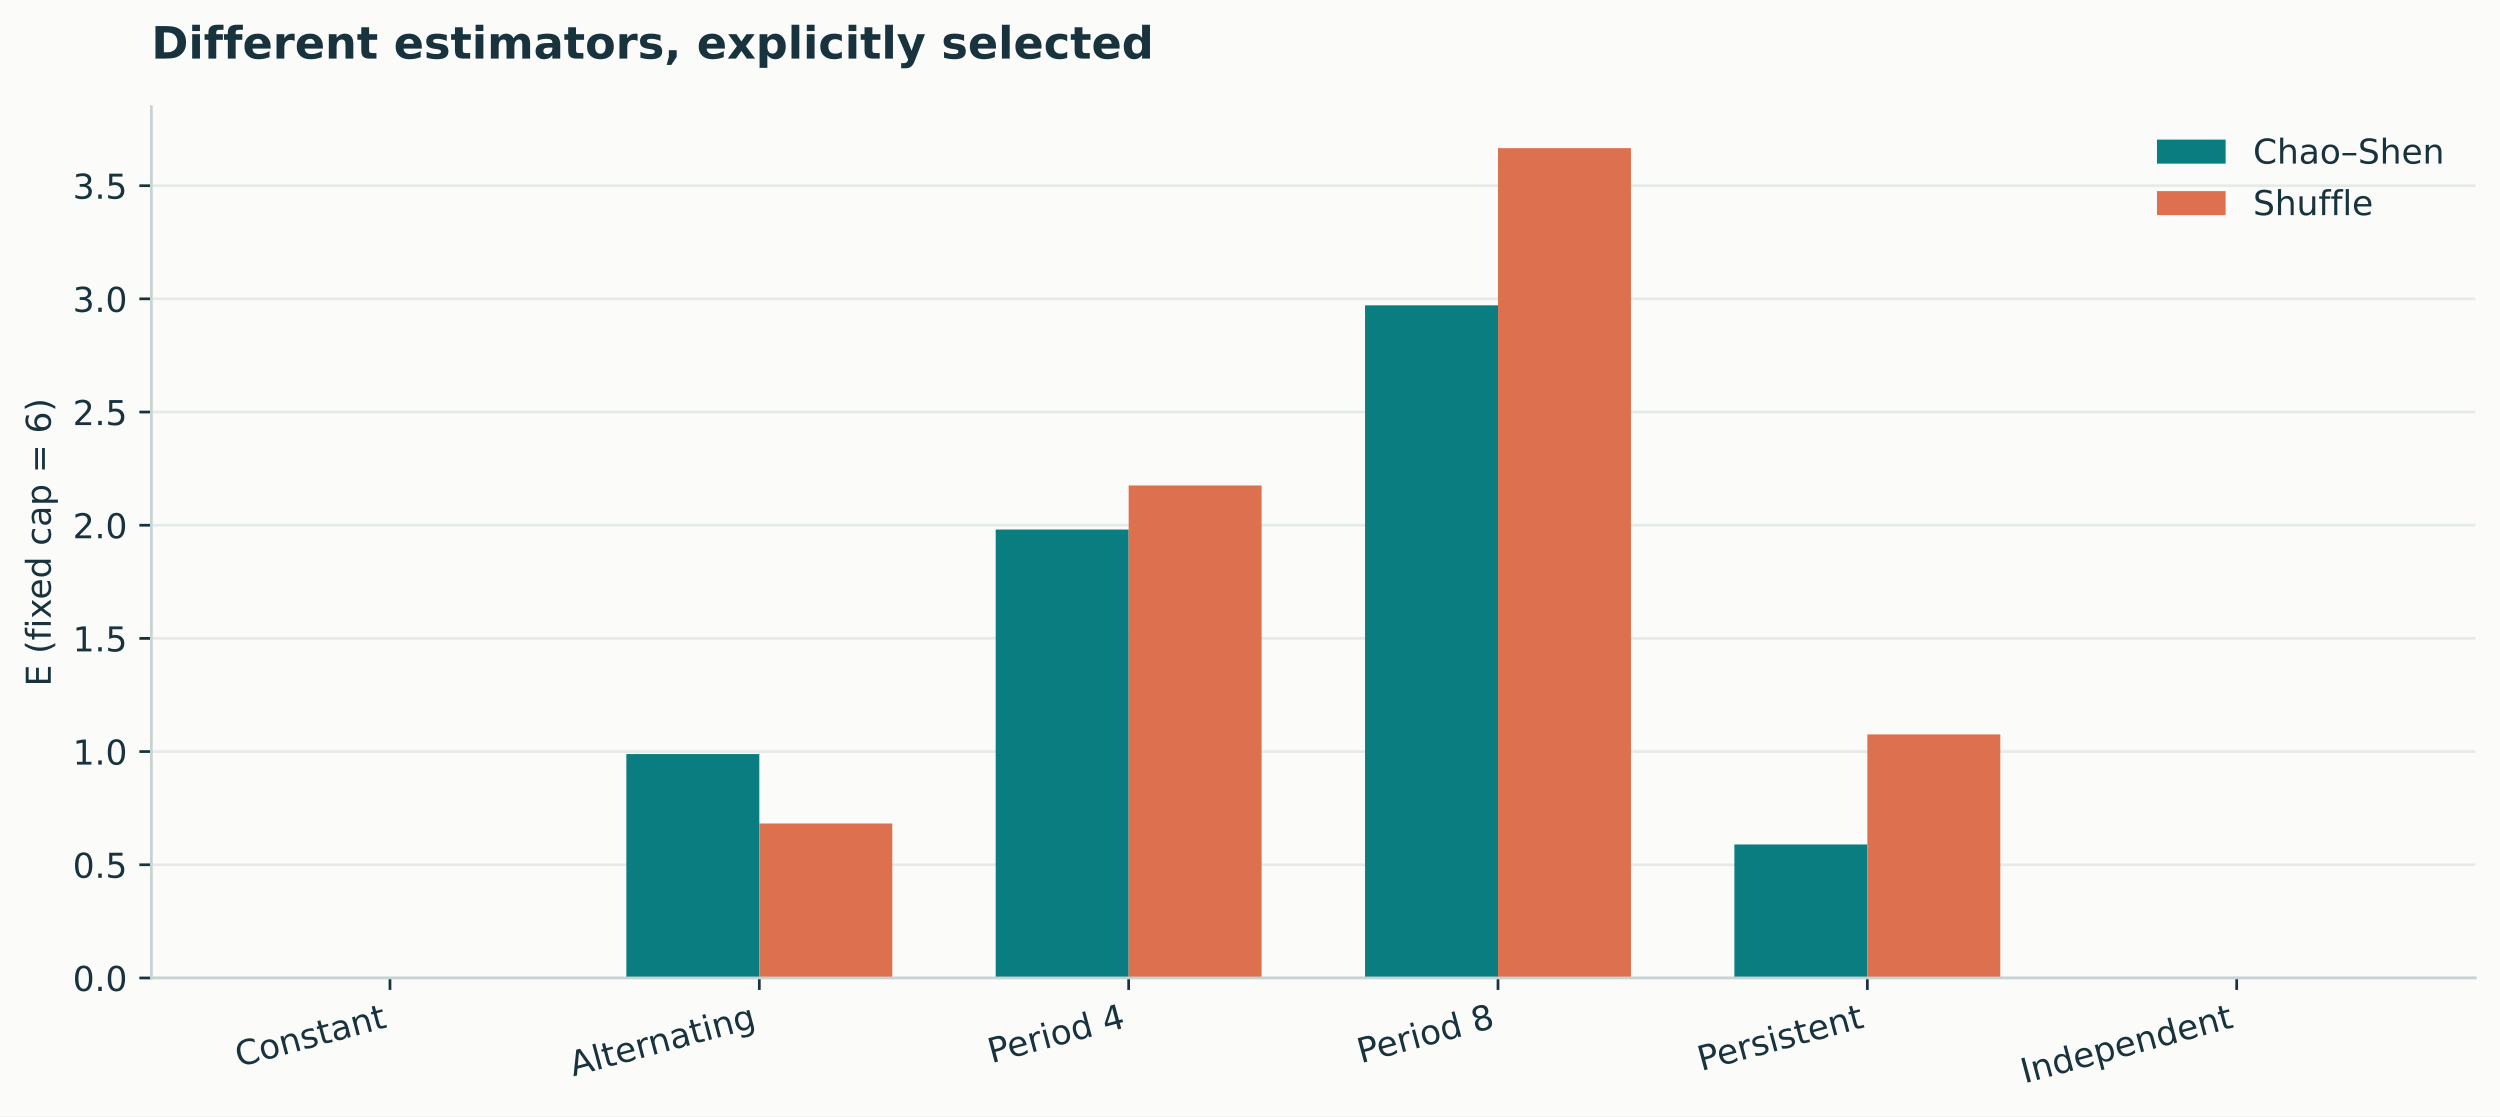
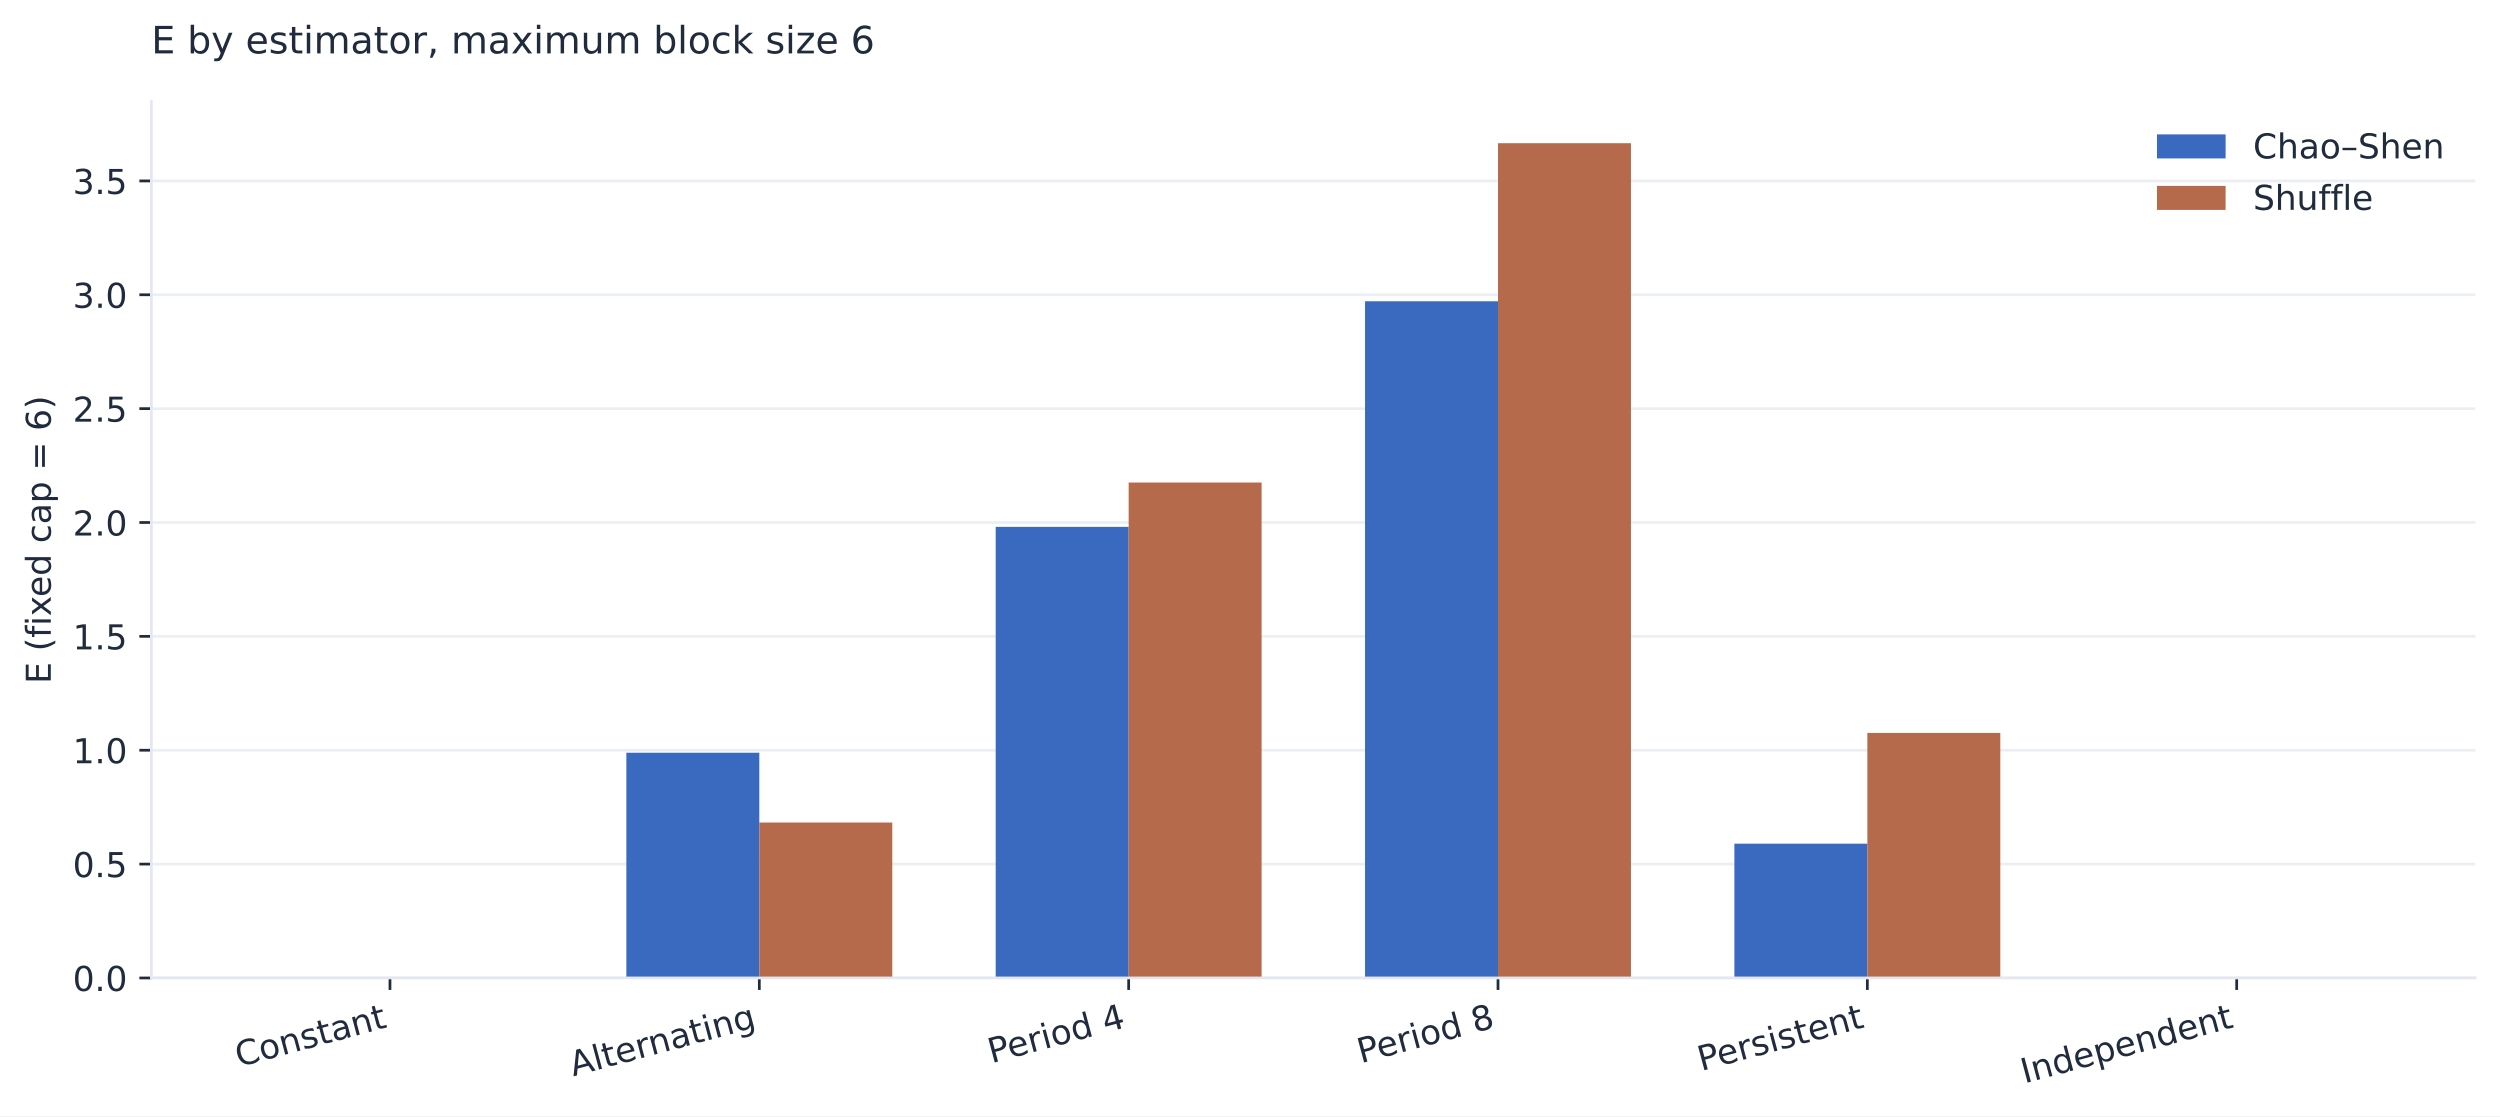
<svg xmlns="http://www.w3.org/2000/svg" xmlns:xlink="http://www.w3.org/1999/xlink" width="728.4pt" height="325.2pt" viewBox="0 0 728.4 325.2" version="1.1">
  <defs>
    <style type="text/css">*{stroke-linejoin: round; stroke-linecap: butt}</style>
  </defs>
  <g id="figure_1">
    <g id="patch_1">
-       <path d="M 0 325.2  L 728.4 325.2  L 728.4 0  L 0 0  z " style="fill: #fbfcfa" />
+       <path d="M 0 325.2 L 728.4 325.2 L 728.4 0 L 0 0 z " style="fill: #ffffff" />
    </g>
    <g id="axes_1">
      <g id="patch_2">
-         <path d="M 44.104 284.934  L 721.2 284.934  L 721.2 31.078  L 44.104 31.078  z " style="fill: #fbfcfa" />
+         <path d="M 44.104 284.934 L 721.2 284.934 L 721.2 29.558 L 44.104 29.558 z " style="fill: #ffffff" />
      </g>
      <g id="matplotlib.axis_1">
        <g id="xtick_1">
          <g id="line2d_1">
            <defs>
-               <path id="m29f854bd30" d="M 0 0  L 0 3.5  " style="stroke: #18333e; stroke-width: 0.8" />
+               <path id="m1f338a0858" d="M 0 0 L 0 3.5 " style="stroke: #202c3d; stroke-width: 0.8" />
            </defs>
            <g>
-               <use xlink:href="#m29f854bd30" x="113.621" y="284.934" style="fill: #18333e; stroke: #18333e; stroke-width: 0.8" />
+               <use xlink:href="#m1f338a0858" x="113.621" y="284.934" style="fill: #202c3d; stroke: #202c3d; stroke-width: 0.8" />
            </g>
          </g>
          <g id="text_1">
-             <text style="font-size: 10px; font-family: 'DejaVu Sans'; fill: #18333e" transform="translate(69.57669 310.9075) rotate(-15)">Constant</text>
+             <text style="font-size: 10px; font-family: 'DejaVu Sans', Arial, sans-serif; fill: #202c3d" transform="translate(69.57669 310.9075) rotate(-15)">Constant</text>
          </g>
        </g>
        <g id="xtick_2">
          <g id="line2d_2">
            <g>
-               <use xlink:href="#m29f854bd30" x="221.233" y="284.934" style="fill: #18333e; stroke: #18333e; stroke-width: 0.8" />
+               <use xlink:href="#m1f338a0858" x="221.233" y="284.934" style="fill: #202c3d; stroke: #202c3d; stroke-width: 0.8" />
            </g>
          </g>
          <g id="text_2">
-             <text style="font-size: 10px; font-family: 'DejaVu Sans'; fill: #18333e" transform="translate(167.024 313.6319) rotate(-15)">Alternating</text>
+             <text style="font-size: 10px; font-family: 'DejaVu Sans', Arial, sans-serif; fill: #202c3d" transform="translate(167.024 313.6319) rotate(-15)">Alternating</text>
          </g>
        </g>
        <g id="xtick_3">
          <g id="line2d_3">
            <g>
-               <use xlink:href="#m29f854bd30" x="328.846" y="284.934" style="fill: #18333e; stroke: #18333e; stroke-width: 0.8" />
+               <use xlink:href="#m1f338a0858" x="328.846" y="284.934" style="fill: #202c3d; stroke: #202c3d; stroke-width: 0.8" />
            </g>
          </g>
          <g id="text_3">
-             <text style="font-size: 10px; font-family: 'DejaVu Sans'; fill: #18333e" transform="translate(288.888 309.8131) rotate(-15)">Period 4</text>
+             <text style="font-size: 10px; font-family: 'DejaVu Sans', Arial, sans-serif; fill: #202c3d" transform="translate(288.888 309.8131) rotate(-15)">Period 4</text>
          </g>
        </g>
        <g id="xtick_4">
          <g id="line2d_4">
            <g>
-               <use xlink:href="#m29f854bd30" x="436.458" y="284.934" style="fill: #18333e; stroke: #18333e; stroke-width: 0.8" />
+               <use xlink:href="#m1f338a0858" x="436.458" y="284.934" style="fill: #202c3d; stroke: #202c3d; stroke-width: 0.8" />
            </g>
          </g>
          <g id="text_4">
-             <text style="font-size: 10px; font-family: 'DejaVu Sans'; fill: #18333e" transform="translate(396.5002 309.8131) rotate(-15)">Period 8</text>
+             <text style="font-size: 10px; font-family: 'DejaVu Sans', Arial, sans-serif; fill: #202c3d" transform="translate(396.5002 309.8131) rotate(-15)">Period 8</text>
          </g>
        </g>
        <g id="xtick_5">
          <g id="line2d_5">
            <g>
-               <use xlink:href="#m29f854bd30" x="544.07" y="284.934" style="fill: #18333e; stroke: #18333e; stroke-width: 0.8" />
+               <use xlink:href="#m1f338a0858" x="544.07" y="284.934" style="fill: #202c3d; stroke: #202c3d; stroke-width: 0.8" />
            </g>
          </g>
          <g id="text_5">
-             <text style="font-size: 10px; font-family: 'DejaVu Sans'; fill: #18333e" transform="translate(495.668 312.0758) rotate(-15)">Persistent</text>
+             <text style="font-size: 10px; font-family: 'DejaVu Sans', Arial, sans-serif; fill: #202c3d" transform="translate(495.668 312.0758) rotate(-15)">Persistent</text>
          </g>
        </g>
        <g id="xtick_6">
          <g id="line2d_6">
            <g>
-               <use xlink:href="#m29f854bd30" x="651.682" y="284.934" style="fill: #18333e; stroke: #18333e; stroke-width: 0.8" />
+               <use xlink:href="#m1f338a0858" x="651.682" y="284.934" style="fill: #202c3d; stroke: #202c3d; stroke-width: 0.8" />
            </g>
          </g>
          <g id="text_6">
-             <text style="font-size: 10px; font-family: 'DejaVu Sans'; fill: #18333e" transform="translate(589.8327 315.679) rotate(-15)">Independent</text>
+             <text style="font-size: 10px; font-family: 'DejaVu Sans', Arial, sans-serif; fill: #202c3d" transform="translate(589.8327 315.679) rotate(-15)">Independent</text>
          </g>
        </g>
      </g>
      <g id="matplotlib.axis_2">
        <g id="ytick_1">
          <g id="line2d_7">
-             <path d="M 44.104 284.934  L 721.2 284.934  " clip-path="url(#pc07cab8794)" style="fill: none; stroke: #dce4e1; stroke-opacity: 0.7; stroke-width: 0.8; stroke-linecap: square" />
+             <path d="M 44.104 284.934 L 721.2 284.934 " clip-path="url(#p05eaf4b4d3)" style="fill: none; stroke: #e3e8f0; stroke-opacity: 0.7; stroke-width: 0.8; stroke-linecap: square" />
          </g>
          <g id="line2d_8">
            <defs>
-               <path id="m37df783f3a" d="M 0 0  L -3.5 0  " style="stroke: #18333e; stroke-width: 0.8" />
+               <path id="m74a4f375b3" d="M 0 0 L -3.5 0 " style="stroke: #202c3d; stroke-width: 0.8" />
            </defs>
            <g>
-               <use xlink:href="#m37df783f3a" x="44.104" y="284.934" style="fill: #18333e; stroke: #18333e; stroke-width: 0.8" />
+               <use xlink:href="#m74a4f375b3" x="44.104" y="284.934" style="fill: #202c3d; stroke: #202c3d; stroke-width: 0.8" />
            </g>
          </g>
          <g id="text_7">
-             <text style="font-size: 10px; font-family: 'DejaVu Sans'; text-anchor: end; fill: #18333e" x="37.104" y="288.732" transform="rotate(-0 37.10391 288.7324)">0.0</text>
+             <text style="font-size: 10px; font-family: 'DejaVu Sans', Arial, sans-serif; text-anchor: end; fill: #202c3d" x="37.104" y="288.732" transform="rotate(-0 37.10391 288.7324)">0.0</text>
          </g>
        </g>
        <g id="ytick_2">
          <g id="line2d_9">
-             <path d="M 44.104 251.957  L 721.2 251.957  " clip-path="url(#pc07cab8794)" style="fill: none; stroke: #dce4e1; stroke-opacity: 0.7; stroke-width: 0.8; stroke-linecap: square" />
+             <path d="M 44.104 251.76 L 721.2 251.76 " clip-path="url(#p05eaf4b4d3)" style="fill: none; stroke: #e3e8f0; stroke-opacity: 0.7; stroke-width: 0.8; stroke-linecap: square" />
          </g>
          <g id="line2d_10">
            <g>
-               <use xlink:href="#m37df783f3a" x="44.104" y="251.957" style="fill: #18333e; stroke: #18333e; stroke-width: 0.8" />
+               <use xlink:href="#m74a4f375b3" x="44.104" y="251.76" style="fill: #202c3d; stroke: #202c3d; stroke-width: 0.8" />
            </g>
          </g>
          <g id="text_8">
-             <text style="font-size: 10px; font-family: 'DejaVu Sans'; text-anchor: end; fill: #18333e" x="37.104" y="255.756" transform="rotate(-0 37.10391 255.7561)">0.5</text>
+             <text style="font-size: 10px; font-family: 'DejaVu Sans', Arial, sans-serif; text-anchor: end; fill: #202c3d" x="37.104" y="255.559" transform="rotate(-0 37.10391 255.5587)">0.5</text>
          </g>
        </g>
        <g id="ytick_3">
          <g id="line2d_11">
-             <path d="M 44.104 218.981  L 721.2 218.981  " clip-path="url(#pc07cab8794)" style="fill: none; stroke: #dce4e1; stroke-opacity: 0.7; stroke-width: 0.8; stroke-linecap: square" />
+             <path d="M 44.104 218.586 L 721.2 218.586 " clip-path="url(#p05eaf4b4d3)" style="fill: none; stroke: #e3e8f0; stroke-opacity: 0.7; stroke-width: 0.8; stroke-linecap: square" />
          </g>
          <g id="line2d_12">
            <g>
-               <use xlink:href="#m37df783f3a" x="44.104" y="218.981" style="fill: #18333e; stroke: #18333e; stroke-width: 0.8" />
+               <use xlink:href="#m74a4f375b3" x="44.104" y="218.586" style="fill: #202c3d; stroke: #202c3d; stroke-width: 0.8" />
            </g>
          </g>
          <g id="text_9">
-             <text style="font-size: 10px; font-family: 'DejaVu Sans'; text-anchor: end; fill: #18333e" x="37.104" y="222.78" transform="rotate(-0 37.10391 222.7798)">1.0</text>
+             <text style="font-size: 10px; font-family: 'DejaVu Sans', Arial, sans-serif; text-anchor: end; fill: #202c3d" x="37.104" y="222.385" transform="rotate(-0 37.10391 222.385)">1.0</text>
          </g>
        </g>
        <g id="ytick_4">
          <g id="line2d_13">
-             <path d="M 44.104 186.005  L 721.2 186.005  " clip-path="url(#pc07cab8794)" style="fill: none; stroke: #dce4e1; stroke-opacity: 0.7; stroke-width: 0.8; stroke-linecap: square" />
+             <path d="M 44.104 185.412 L 721.2 185.412 " clip-path="url(#p05eaf4b4d3)" style="fill: none; stroke: #e3e8f0; stroke-opacity: 0.7; stroke-width: 0.8; stroke-linecap: square" />
          </g>
          <g id="line2d_14">
            <g>
-               <use xlink:href="#m37df783f3a" x="44.104" y="186.005" style="fill: #18333e; stroke: #18333e; stroke-width: 0.8" />
+               <use xlink:href="#m74a4f375b3" x="44.104" y="185.412" style="fill: #202c3d; stroke: #202c3d; stroke-width: 0.8" />
            </g>
          </g>
          <g id="text_10">
-             <text style="font-size: 10px; font-family: 'DejaVu Sans'; text-anchor: end; fill: #18333e" x="37.104" y="189.803" transform="rotate(-0 37.10391 189.8035)">1.5</text>
+             <text style="font-size: 10px; font-family: 'DejaVu Sans', Arial, sans-serif; text-anchor: end; fill: #202c3d" x="37.104" y="189.211" transform="rotate(-0 37.10391 189.2113)">1.5</text>
          </g>
        </g>
        <g id="ytick_5">
          <g id="line2d_15">
-             <path d="M 44.104 153.028  L 721.2 153.028  " clip-path="url(#pc07cab8794)" style="fill: none; stroke: #dce4e1; stroke-opacity: 0.7; stroke-width: 0.8; stroke-linecap: square" />
+             <path d="M 44.104 152.239 L 721.2 152.239 " clip-path="url(#p05eaf4b4d3)" style="fill: none; stroke: #e3e8f0; stroke-opacity: 0.7; stroke-width: 0.8; stroke-linecap: square" />
          </g>
          <g id="line2d_16">
            <g>
-               <use xlink:href="#m37df783f3a" x="44.104" y="153.028" style="fill: #18333e; stroke: #18333e; stroke-width: 0.8" />
+               <use xlink:href="#m74a4f375b3" x="44.104" y="152.239" style="fill: #202c3d; stroke: #202c3d; stroke-width: 0.8" />
            </g>
          </g>
          <g id="text_11">
-             <text style="font-size: 10px; font-family: 'DejaVu Sans'; text-anchor: end; fill: #18333e" x="37.104" y="156.827" transform="rotate(-0 37.10391 156.8272)">2.0</text>
+             <text style="font-size: 10px; font-family: 'DejaVu Sans', Arial, sans-serif; text-anchor: end; fill: #202c3d" x="37.104" y="156.038" transform="rotate(-0 37.10391 156.0375)">2.0</text>
          </g>
        </g>
        <g id="ytick_6">
          <g id="line2d_17">
-             <path d="M 44.104 120.052  L 721.2 120.052  " clip-path="url(#pc07cab8794)" style="fill: none; stroke: #dce4e1; stroke-opacity: 0.7; stroke-width: 0.8; stroke-linecap: square" />
+             <path d="M 44.104 119.065 L 721.2 119.065 " clip-path="url(#p05eaf4b4d3)" style="fill: none; stroke: #e3e8f0; stroke-opacity: 0.7; stroke-width: 0.8; stroke-linecap: square" />
          </g>
          <g id="line2d_18">
            <g>
-               <use xlink:href="#m37df783f3a" x="44.104" y="120.052" style="fill: #18333e; stroke: #18333e; stroke-width: 0.8" />
+               <use xlink:href="#m74a4f375b3" x="44.104" y="119.065" style="fill: #202c3d; stroke: #202c3d; stroke-width: 0.8" />
            </g>
          </g>
          <g id="text_12">
-             <text style="font-size: 10px; font-family: 'DejaVu Sans'; text-anchor: end; fill: #18333e" x="37.104" y="123.851" transform="rotate(-0 37.10391 123.8509)">2.5</text>
+             <text style="font-size: 10px; font-family: 'DejaVu Sans', Arial, sans-serif; text-anchor: end; fill: #202c3d" x="37.104" y="122.864" transform="rotate(-0 37.10391 122.8638)">2.5</text>
          </g>
        </g>
        <g id="ytick_7">
          <g id="line2d_19">
-             <path d="M 44.104 87.076  L 721.2 87.076  " clip-path="url(#pc07cab8794)" style="fill: none; stroke: #dce4e1; stroke-opacity: 0.7; stroke-width: 0.8; stroke-linecap: square" />
+             <path d="M 44.104 85.891 L 721.2 85.891 " clip-path="url(#p05eaf4b4d3)" style="fill: none; stroke: #e3e8f0; stroke-opacity: 0.7; stroke-width: 0.8; stroke-linecap: square" />
          </g>
          <g id="line2d_20">
            <g>
-               <use xlink:href="#m37df783f3a" x="44.104" y="87.076" style="fill: #18333e; stroke: #18333e; stroke-width: 0.8" />
+               <use xlink:href="#m74a4f375b3" x="44.104" y="85.891" style="fill: #202c3d; stroke: #202c3d; stroke-width: 0.8" />
            </g>
          </g>
          <g id="text_13">
-             <text style="font-size: 10px; font-family: 'DejaVu Sans'; text-anchor: end; fill: #18333e" x="37.104" y="90.875" transform="rotate(-0 37.10391 90.87454)">3.0</text>
+             <text style="font-size: 10px; font-family: 'DejaVu Sans', Arial, sans-serif; text-anchor: end; fill: #202c3d" x="37.104" y="89.69" transform="rotate(-0 37.10391 89.69008)">3.0</text>
          </g>
        </g>
        <g id="ytick_8">
          <g id="line2d_21">
-             <path d="M 44.104 54.099  L 721.2 54.099  " clip-path="url(#pc07cab8794)" style="fill: none; stroke: #dce4e1; stroke-opacity: 0.7; stroke-width: 0.8; stroke-linecap: square" />
+             <path d="M 44.104 52.718 L 721.2 52.718 " clip-path="url(#p05eaf4b4d3)" style="fill: none; stroke: #e3e8f0; stroke-opacity: 0.7; stroke-width: 0.8; stroke-linecap: square" />
          </g>
          <g id="line2d_22">
            <g>
-               <use xlink:href="#m37df783f3a" x="44.104" y="54.099" style="fill: #18333e; stroke: #18333e; stroke-width: 0.8" />
+               <use xlink:href="#m74a4f375b3" x="44.104" y="52.718" style="fill: #202c3d; stroke: #202c3d; stroke-width: 0.8" />
            </g>
          </g>
          <g id="text_14">
-             <text style="font-size: 10px; font-family: 'DejaVu Sans'; text-anchor: end; fill: #18333e" x="37.104" y="57.898" transform="rotate(-0 37.10391 57.89823)">3.5</text>
+             <text style="font-size: 10px; font-family: 'DejaVu Sans', Arial, sans-serif; text-anchor: end; fill: #202c3d" x="37.104" y="56.516" transform="rotate(-0 37.10391 56.51635)">3.5</text>
          </g>
        </g>
        <g id="text_15">
-           <text style="font-size: 10px; font-family: 'DejaVu Sans'; text-anchor: middle; fill: #18333e" x="14.798" y="158.006" transform="rotate(-90 14.79844 158.0058)">E (fixed cap = 6)</text>
+           <text style="font-size: 10px; font-family: 'DejaVu Sans', Arial, sans-serif; text-anchor: middle; fill: #202c3d" x="14.798" y="157.246" transform="rotate(-90 14.79844 157.2459)">E (fixed cap = 6)</text>
        </g>
      </g>
      <g id="patch_3">
-         <path d="M 74.881 284.934  L 113.621 284.934  L 113.621 284.934  L 74.881 284.934  z " clip-path="url(#pc07cab8794)" style="fill: #097d80" />
+         <path d="M 74.881 284.934 L 113.621 284.934 L 113.621 284.934 L 74.881 284.934 z " clip-path="url(#p05eaf4b4d3)" style="fill: #396ac0" />
      </g>
      <g id="patch_4">
-         <path d="M 182.493 284.934  L 221.233 284.934  L 221.233 219.714  L 182.493 219.714  z " clip-path="url(#pc07cab8794)" style="fill: #097d80" />
+         <path d="M 182.493 284.934 L 221.233 284.934 L 221.233 219.323 L 182.493 219.323 z " clip-path="url(#p05eaf4b4d3)" style="fill: #396ac0" />
      </g>
      <g id="patch_5">
-         <path d="M 290.105 284.934  L 328.846 284.934  L 328.846 154.284  L 290.105 154.284  z " clip-path="url(#pc07cab8794)" style="fill: #097d80" />
+         <path d="M 290.105 284.934 L 328.846 284.934 L 328.846 153.502 L 290.105 153.502 z " clip-path="url(#p05eaf4b4d3)" style="fill: #396ac0" />
      </g>
      <g id="patch_6">
-         <path d="M 397.717 284.934  L 436.458 284.934  L 436.458 88.96  L 397.717 88.96  z " clip-path="url(#pc07cab8794)" style="fill: #097d80" />
+         <path d="M 397.717 284.934 L 436.458 284.934 L 436.458 87.786 L 397.717 87.786 z " clip-path="url(#p05eaf4b4d3)" style="fill: #396ac0" />
      </g>
      <g id="patch_7">
-         <path d="M 505.33 284.934  L 544.07 284.934  L 544.07 246.045  L 505.33 246.045  z " clip-path="url(#pc07cab8794)" style="fill: #097d80" />
+         <path d="M 505.33 284.934 L 544.07 284.934 L 544.07 245.813 L 505.33 245.813 z " clip-path="url(#p05eaf4b4d3)" style="fill: #396ac0" />
      </g>
      <g id="patch_8">
-         <path d="M 612.942 284.934  L 651.682 284.934  L 651.682 284.934  L 612.942 284.934  z " clip-path="url(#pc07cab8794)" style="fill: #097d80" />
+         <path d="M 612.942 284.934 L 651.682 284.934 L 651.682 284.934 L 612.942 284.934 z " clip-path="url(#p05eaf4b4d3)" style="fill: #396ac0" />
      </g>
      <g id="patch_9">
-         <path d="M 113.621 284.934  L 152.362 284.934  L 152.362 284.934  L 113.621 284.934  z " clip-path="url(#pc07cab8794)" style="fill: #dd714f" />
+         <path d="M 113.621 284.934 L 152.362 284.934 L 152.362 284.934 L 113.621 284.934 z " clip-path="url(#p05eaf4b4d3)" style="fill: #b66a4c" />
      </g>
      <g id="patch_10">
-         <path d="M 221.233 284.934  L 259.974 284.934  L 259.974 239.929  L 221.233 239.929  z " clip-path="url(#pc07cab8794)" style="fill: #dd714f" />
+         <path d="M 221.233 284.934 L 259.974 284.934 L 259.974 239.66 L 221.233 239.66 z " clip-path="url(#p05eaf4b4d3)" style="fill: #b66a4c" />
      </g>
      <g id="patch_11">
-         <path d="M 328.846 284.934  L 367.586 284.934  L 367.586 141.443  L 328.846 141.443  z " clip-path="url(#pc07cab8794)" style="fill: #dd714f" />
+         <path d="M 328.846 284.934 L 367.586 284.934 L 367.586 140.584 L 328.846 140.584 z " clip-path="url(#p05eaf4b4d3)" style="fill: #b66a4c" />
      </g>
      <g id="patch_12">
-         <path d="M 436.458 284.934  L 475.198 284.934  L 475.198 43.166  L 436.458 43.166  z " clip-path="url(#pc07cab8794)" style="fill: #dd714f" />
+         <path d="M 436.458 284.934 L 475.198 284.934 L 475.198 41.719 L 436.458 41.719 z " clip-path="url(#p05eaf4b4d3)" style="fill: #b66a4c" />
      </g>
      <g id="patch_13">
-         <path d="M 544.07 284.934  L 582.81 284.934  L 582.81 213.973  L 544.07 213.973  z " clip-path="url(#pc07cab8794)" style="fill: #dd714f" />
+         <path d="M 544.07 284.934 L 582.81 284.934 L 582.81 213.549 L 544.07 213.549 z " clip-path="url(#p05eaf4b4d3)" style="fill: #b66a4c" />
      </g>
      <g id="patch_14">
-         <path d="M 651.682 284.934  L 690.422 284.934  L 690.422 284.934  L 651.682 284.934  z " clip-path="url(#pc07cab8794)" style="fill: #dd714f" />
+         <path d="M 651.682 284.934 L 690.422 284.934 L 690.422 284.934 L 651.682 284.934 z " clip-path="url(#p05eaf4b4d3)" style="fill: #b66a4c" />
      </g>
      <g id="patch_15">
-         <path d="M 44.104 284.934  L 44.104 31.078  " style="fill: none; stroke: #c6d3d2; stroke-width: 0.8; stroke-linejoin: miter; stroke-linecap: square" />
+         <path d="M 44.104 284.934 L 44.104 29.558 " style="fill: none; stroke: #e3e8f0; stroke-width: 0.8; stroke-linejoin: miter; stroke-linecap: square" />
      </g>
      <g id="patch_16">
-         <path d="M 44.104 284.934  L 721.2 284.934  " style="fill: none; stroke: #c6d3d2; stroke-width: 0.8; stroke-linejoin: miter; stroke-linecap: square" />
+         <path d="M 44.104 284.934 L 721.2 284.934 " style="fill: none; stroke: #e3e8f0; stroke-width: 0.8; stroke-linejoin: miter; stroke-linecap: square" />
      </g>
      <g id="text_16">
-         <text style="font-weight: 700; font-size: 13px; font-family: 'DejaVu Sans'; text-anchor: start; fill: #18333e" x="44.104" y="17.078" transform="rotate(-0 44.10391 17.07797)">Different estimators, explicitly selected</text>
+         <text style="font-size: 11px; font-family: 'DejaVu Sans', Arial, sans-serif; text-anchor: start; fill: #202c3d" x="44.104" y="15.558" transform="rotate(-0 44.10391 15.55828)">E by estimator, maximum block size 6</text>
      </g>
      <g id="legend_1">
        <g id="patch_17">
-           <path d="M 628.456 47.676  L 648.456 47.676  L 648.456 40.676  L 628.456 40.676  z " style="fill: #097d80" />
+           <path d="M 628.456 46.157 L 648.456 46.157 L 648.456 39.157 L 628.456 39.157 z " style="fill: #396ac0" />
        </g>
        <g id="text_17">
-           <text style="font-size: 10px; font-family: 'DejaVu Sans'; text-anchor: start; fill: #18333e" x="656.456" y="47.676" transform="rotate(-0 656.4558 47.67641)">Chao–Shen</text>
+           <text style="font-size: 10px; font-family: 'DejaVu Sans', Arial, sans-serif; text-anchor: start; fill: #202c3d" x="656.456" y="46.157" transform="rotate(-0 656.4558 46.15672)">Chao–Shen</text>
        </g>
        <g id="patch_18">
-           <path d="M 628.456 62.677  L 648.456 62.677  L 648.456 55.677  L 628.456 55.677  z " style="fill: #dd714f" />
+           <path d="M 628.456 61.157 L 648.456 61.157 L 648.456 54.157 L 628.456 54.157 z " style="fill: #b66a4c" />
        </g>
        <g id="text_18">
-           <text style="font-size: 10px; font-family: 'DejaVu Sans'; text-anchor: start; fill: #18333e" x="656.456" y="62.677" transform="rotate(-0 656.4558 62.67719)">Shuffle</text>
+           <text style="font-size: 10px; font-family: 'DejaVu Sans', Arial, sans-serif; text-anchor: start; fill: #202c3d" x="656.456" y="61.157" transform="rotate(-0 656.4558 61.1575)">Shuffle</text>
        </g>
      </g>
    </g>
  </g>
  <defs>
-     <clipPath id="pc07cab8794">
-       <rect x="44.104" y="31.078" width="677.096" height="253.856" />
+     <clipPath id="p05eaf4b4d3">
+       <rect x="44.104" y="29.558" width="677.096" height="255.375" />
    </clipPath>
  </defs>
</svg>
